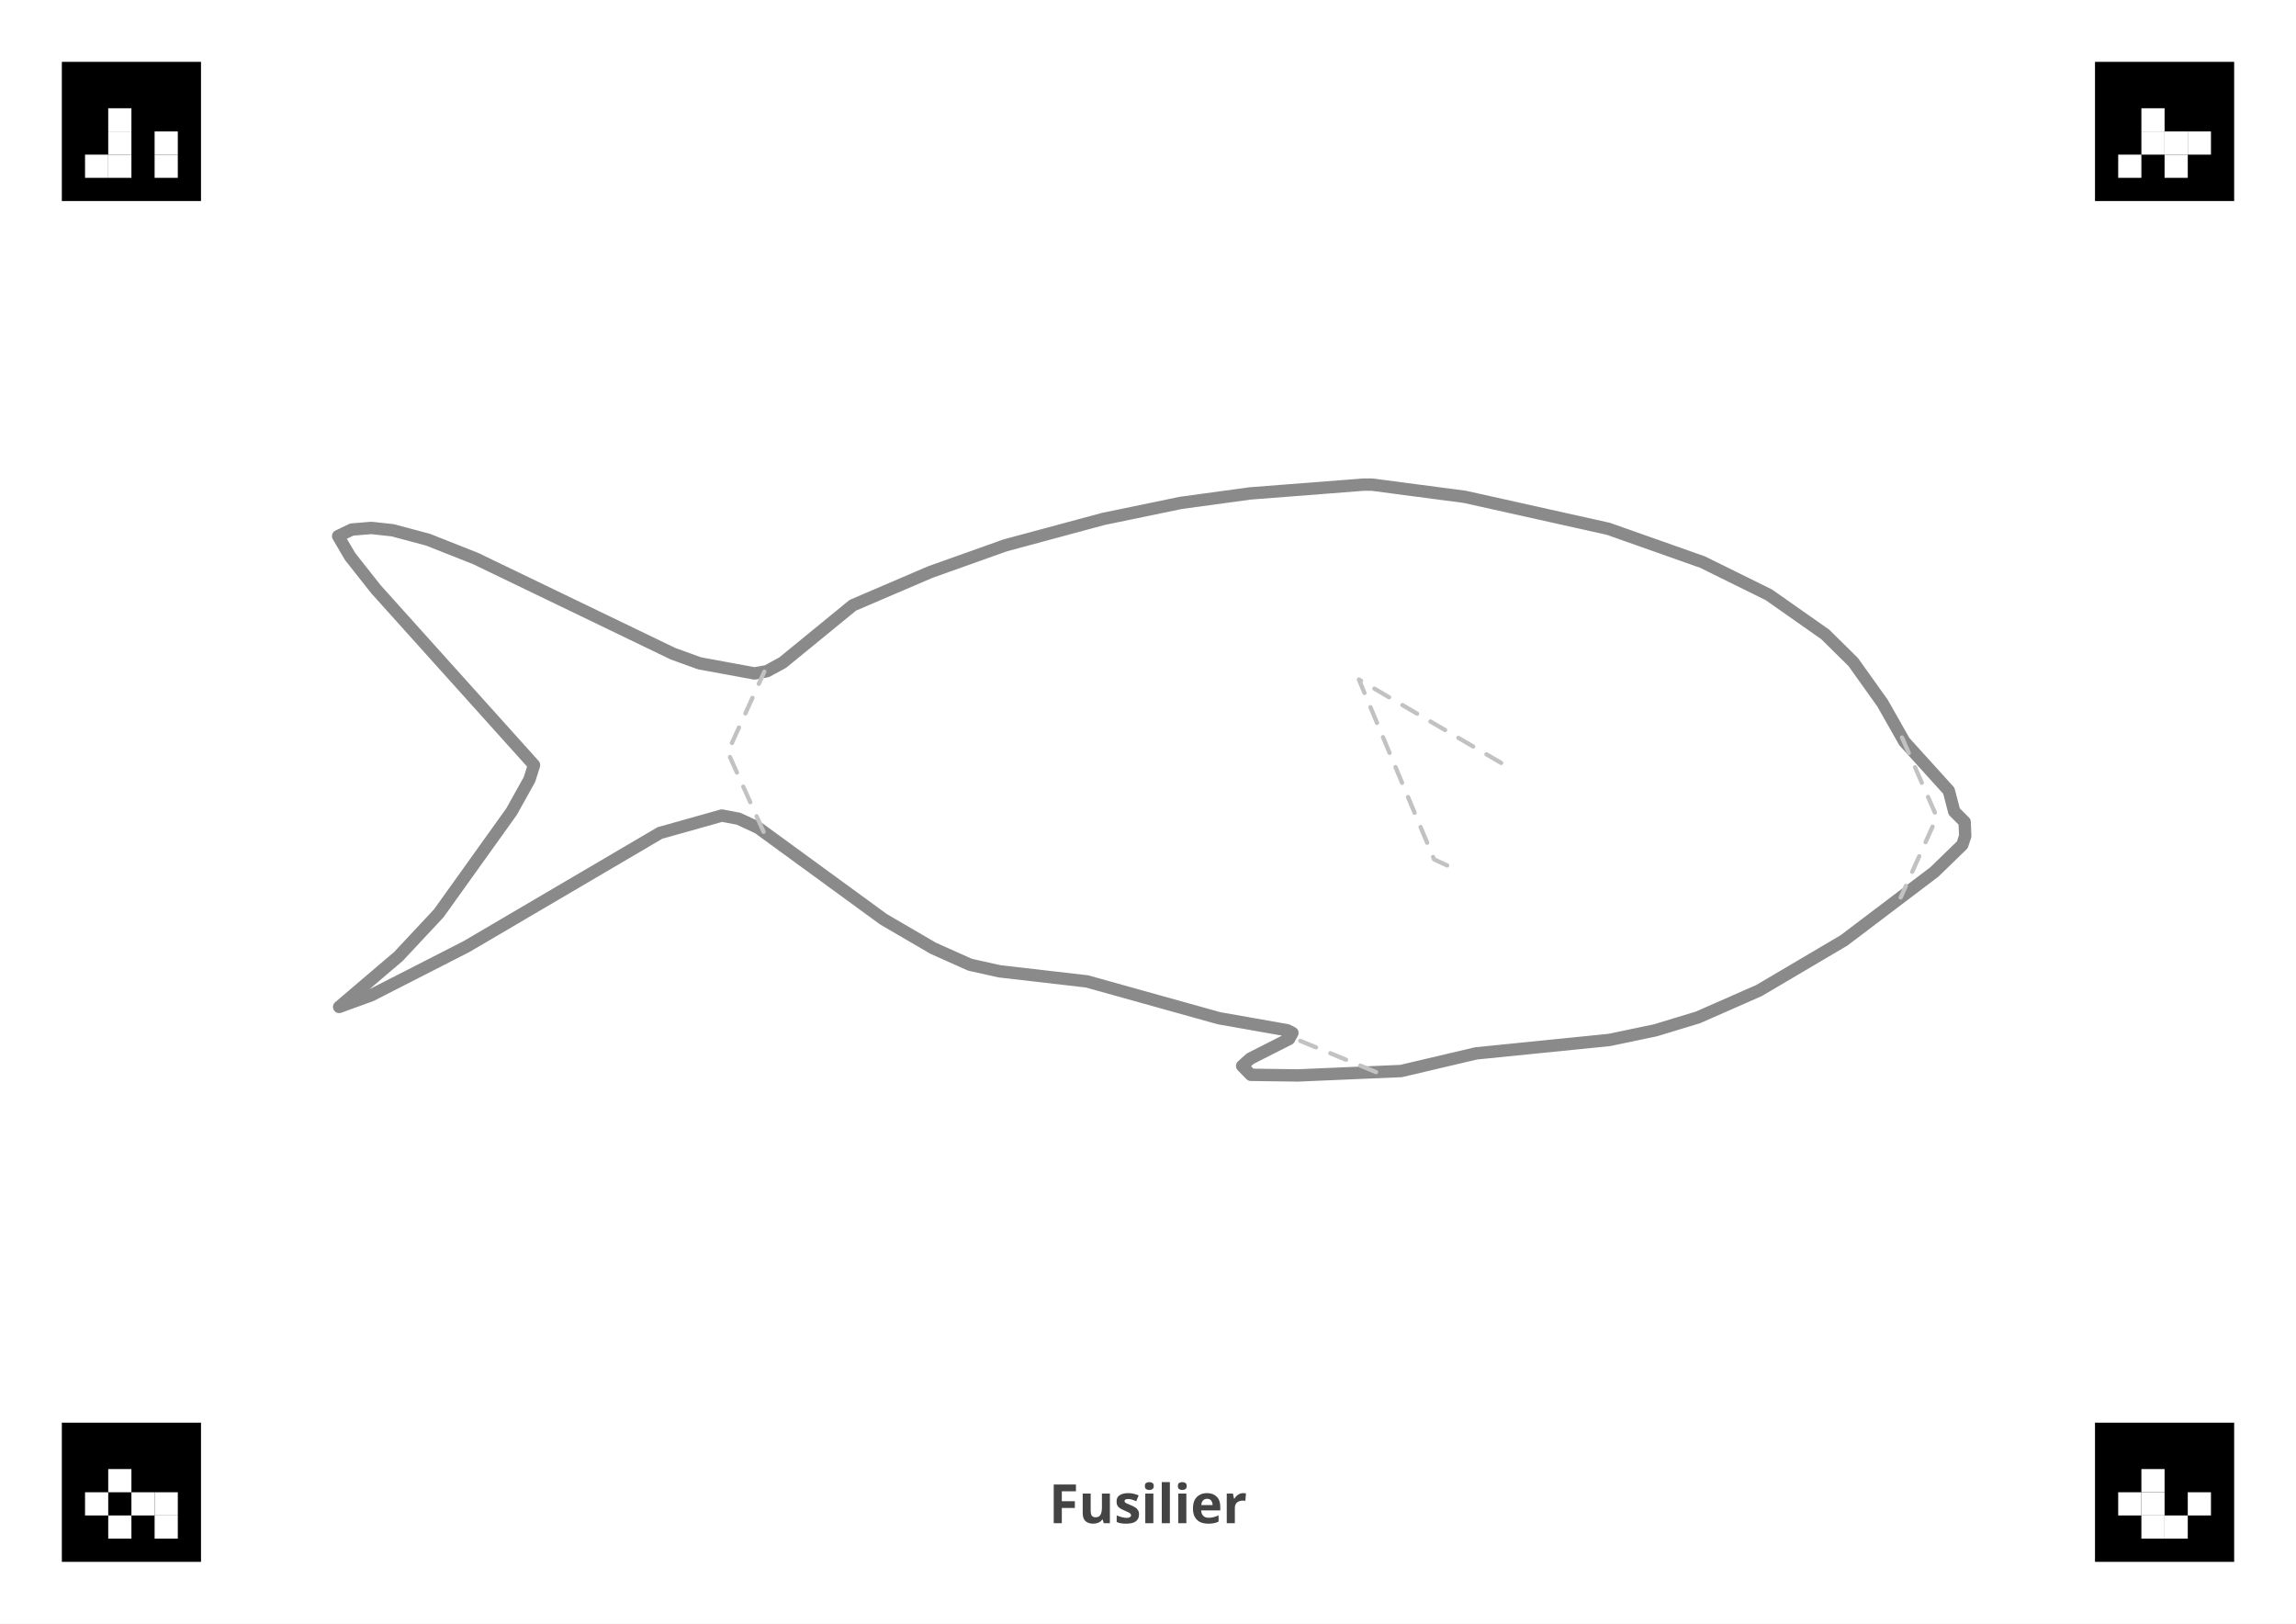
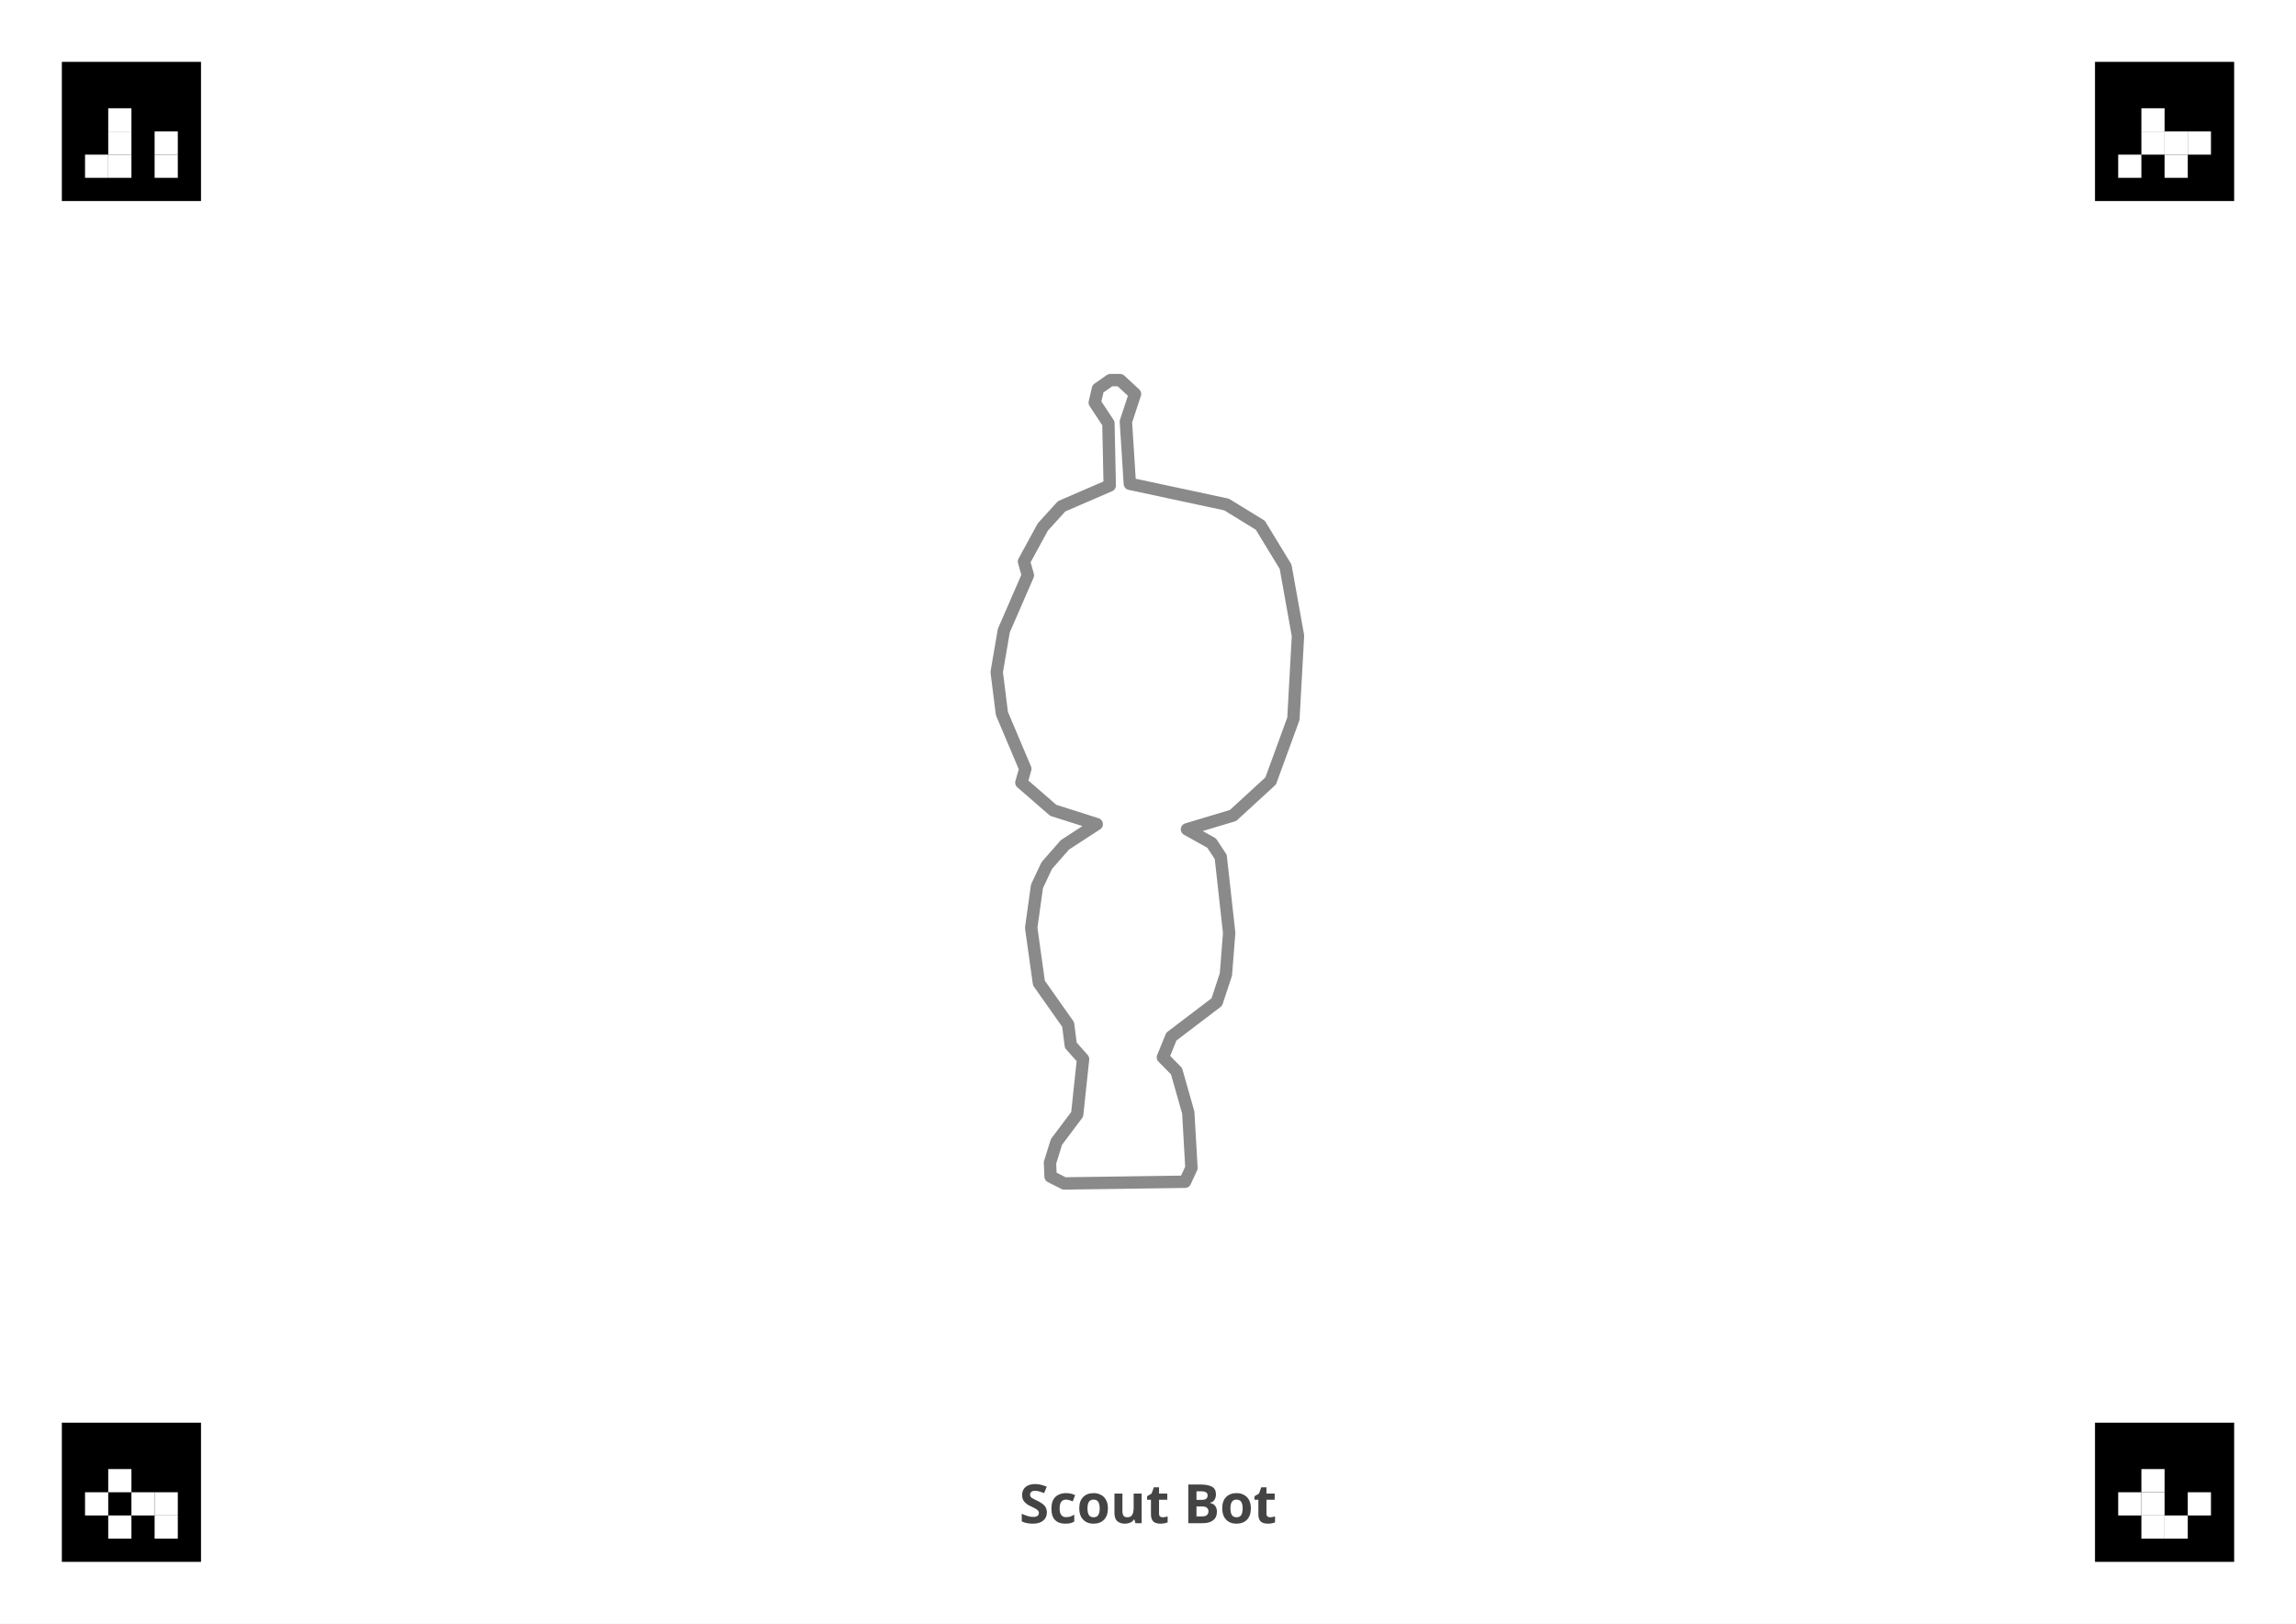
<svg xmlns="http://www.w3.org/2000/svg" width="297mm" height="210mm" viewBox="0 0 297 210">
  <rect width="297" height="210" fill="#fff" />
  <rect x="8" y="8" width="18" height="18" fill="#000" />
  <rect x="14.00" y="14.00" width="3" height="3" fill="#fff" />
  <rect x="14.00" y="17.00" width="3" height="3" fill="#fff" />
  <rect x="20.00" y="17.00" width="3" height="3" fill="#fff" />
  <rect x="11.00" y="20.00" width="3" height="3" fill="#fff" />
  <rect x="14.00" y="20.00" width="3" height="3" fill="#fff" />
  <rect x="20.00" y="20.00" width="3" height="3" fill="#fff" />
  <rect x="271" y="8" width="18" height="18" fill="#000" />
  <rect x="277.00" y="14.00" width="3" height="3" fill="#fff" />
  <rect x="277.00" y="17.00" width="3" height="3" fill="#fff" />
  <rect x="280.00" y="17.00" width="3" height="3" fill="#fff" />
  <rect x="283.00" y="17.00" width="3" height="3" fill="#fff" />
  <rect x="274.00" y="20.00" width="3" height="3" fill="#fff" />
  <rect x="280.00" y="20.00" width="3" height="3" fill="#fff" />
  <rect x="8" y="184" width="18" height="18" fill="#000" />
  <rect x="14.00" y="190.00" width="3" height="3" fill="#fff" />
  <rect x="11.00" y="193.00" width="3" height="3" fill="#fff" />
  <rect x="17.00" y="193.00" width="3" height="3" fill="#fff" />
  <rect x="20.00" y="193.00" width="3" height="3" fill="#fff" />
  <rect x="14.00" y="196.00" width="3" height="3" fill="#fff" />
  <rect x="20.00" y="196.00" width="3" height="3" fill="#fff" />
  <rect x="271" y="184" width="18" height="18" fill="#000" />
  <rect x="277.00" y="190.00" width="3" height="3" fill="#fff" />
  <rect x="274.00" y="193.00" width="3" height="3" fill="#fff" />
  <rect x="277.00" y="193.00" width="3" height="3" fill="#fff" />
  <rect x="283.00" y="193.00" width="3" height="3" fill="#fff" />
  <rect x="277.00" y="196.00" width="3" height="3" fill="#fff" />
  <rect x="280.00" y="196.00" width="3" height="3" fill="#fff" />
-   <path d="M177.48 62.68 L189.49 64.26 L208.04 68.39 L220.24 72.70 L228.81 76.93 L236.10 82.05 L239.72 85.62 L243.51 90.93 L246.34 95.92 L252.09 102.27 L252.79 104.96 L254.14 106.31 L254.21 108.13 L253.83 109.27 L250.21 112.78 L238.54 121.62 L227.54 128.11 L219.65 131.58 L214.15 133.25 L208.19 134.50 L190.93 136.24 L181.24 138.52 L167.87 139.09 L161.80 139.01 L160.68 137.86 L161.74 136.91 L166.75 134.37 L167.18 133.59 L166.52 133.25 L157.68 131.69 L140.61 126.93 L129.27 125.62 L125.47 124.77 L120.71 122.64 L114.28 118.89 L98.08 107.07 L95.54 105.89 L93.38 105.48 L85.37 107.73 L60.35 122.42 L48.00 128.73 L43.87 130.23 L51.55 123.69 L56.75 118.13 L66.18 104.96 L68.49 100.81 L69.08 98.95 L48.65 76.23 L45.29 71.98 L43.74 69.34 L45.50 68.49 L48.04 68.28 L50.79 68.58 L55.36 69.80 L61.53 72.24 L87.06 84.55 L90.49 85.79 L97.61 87.10 L99.20 86.81 L101.23 85.71 L110.32 78.28 L120.33 73.99 L130.01 70.54 L142.70 67.12 L152.75 65.04 L161.68 63.82 L176.35 62.68 Z" fill="#fff" stroke="#8a8a8a" stroke-width="1.6" stroke-linejoin="round" />
-   <path d="M246.03 95.38 L247.74 99.28 L250.54 105.68 L246.94 113.68 L245.86 116.07" fill="none" stroke="#c2c2c2" stroke-width="0.55" stroke-dasharray="2.2 2" stroke-linecap="round" stroke-linejoin="round" />
-   <path d="M178.00 138.66 L175.14 137.48 L168.34 134.68 L166.90 134.09" fill="none" stroke="#c2c2c2" stroke-width="0.55" stroke-dasharray="2.2 2" stroke-linecap="round" stroke-linejoin="round" />
-   <path d="M98.77 107.58 L97.74 105.28 L94.14 97.28 L98.14 88.48 L98.87 86.87" fill="none" stroke="#c2c2c2" stroke-width="0.55" stroke-dasharray="2.2 2" stroke-linecap="round" stroke-linejoin="round" />
-   <path d="M194.18 98.67 L175.78 87.89 L185.51 111.15 L188.26 112.42" fill="none" stroke="#c2c2c2" stroke-width="0.55" stroke-dasharray="2.2 2" stroke-linecap="round" stroke-linejoin="round" />
-   <text x="148.5" y="197" text-anchor="middle" font-family="Segoe UI, sans-serif" font-size="7" font-weight="600" fill="#444">Fusilier</text>
+   <path d="M137.66 153.06 L135.90 152.17 L135.82 150.38 L136.66 147.69 L139.34 144.12 L140.10 136.97 L138.51 135.19 L138.17 132.50 L134.39 127.14 L133.39 119.99 L134.14 114.63 L135.40 111.95 L137.75 109.27 L141.87 106.59 L136.24 104.80 L132.12 101.22 L132.63 99.44 L129.60 92.28 L128.93 86.93 L129.85 81.56 L132.96 74.41 L132.46 72.62 L134.90 68.15 L137.33 65.48 L143.55 62.79 L143.38 54.75 L141.61 52.07 L142.03 50.28 L143.63 49.16 L144.89 49.16 L146.82 50.95 L145.64 54.53 L146.15 62.57 L158.66 65.25 L163.03 67.93 L166.30 73.30 L167.90 82.23 L167.31 92.96 L164.37 101.00 L159.50 105.47 L153.54 107.26 L156.73 109.04 L157.91 110.83 L159.00 120.66 L158.58 126.02 L157.40 129.60 L151.52 134.07 L150.43 136.75 L152.19 138.54 L153.71 143.90 L154.12 151.05 L153.29 152.84 Z" fill="#fff" stroke="#8a8a8a" stroke-width="1.6" stroke-linejoin="round" />
+   <text x="148.5" y="197" text-anchor="middle" font-family="Segoe UI, sans-serif" font-size="7" font-weight="600" fill="#444">Scout Bot</text>
</svg>
